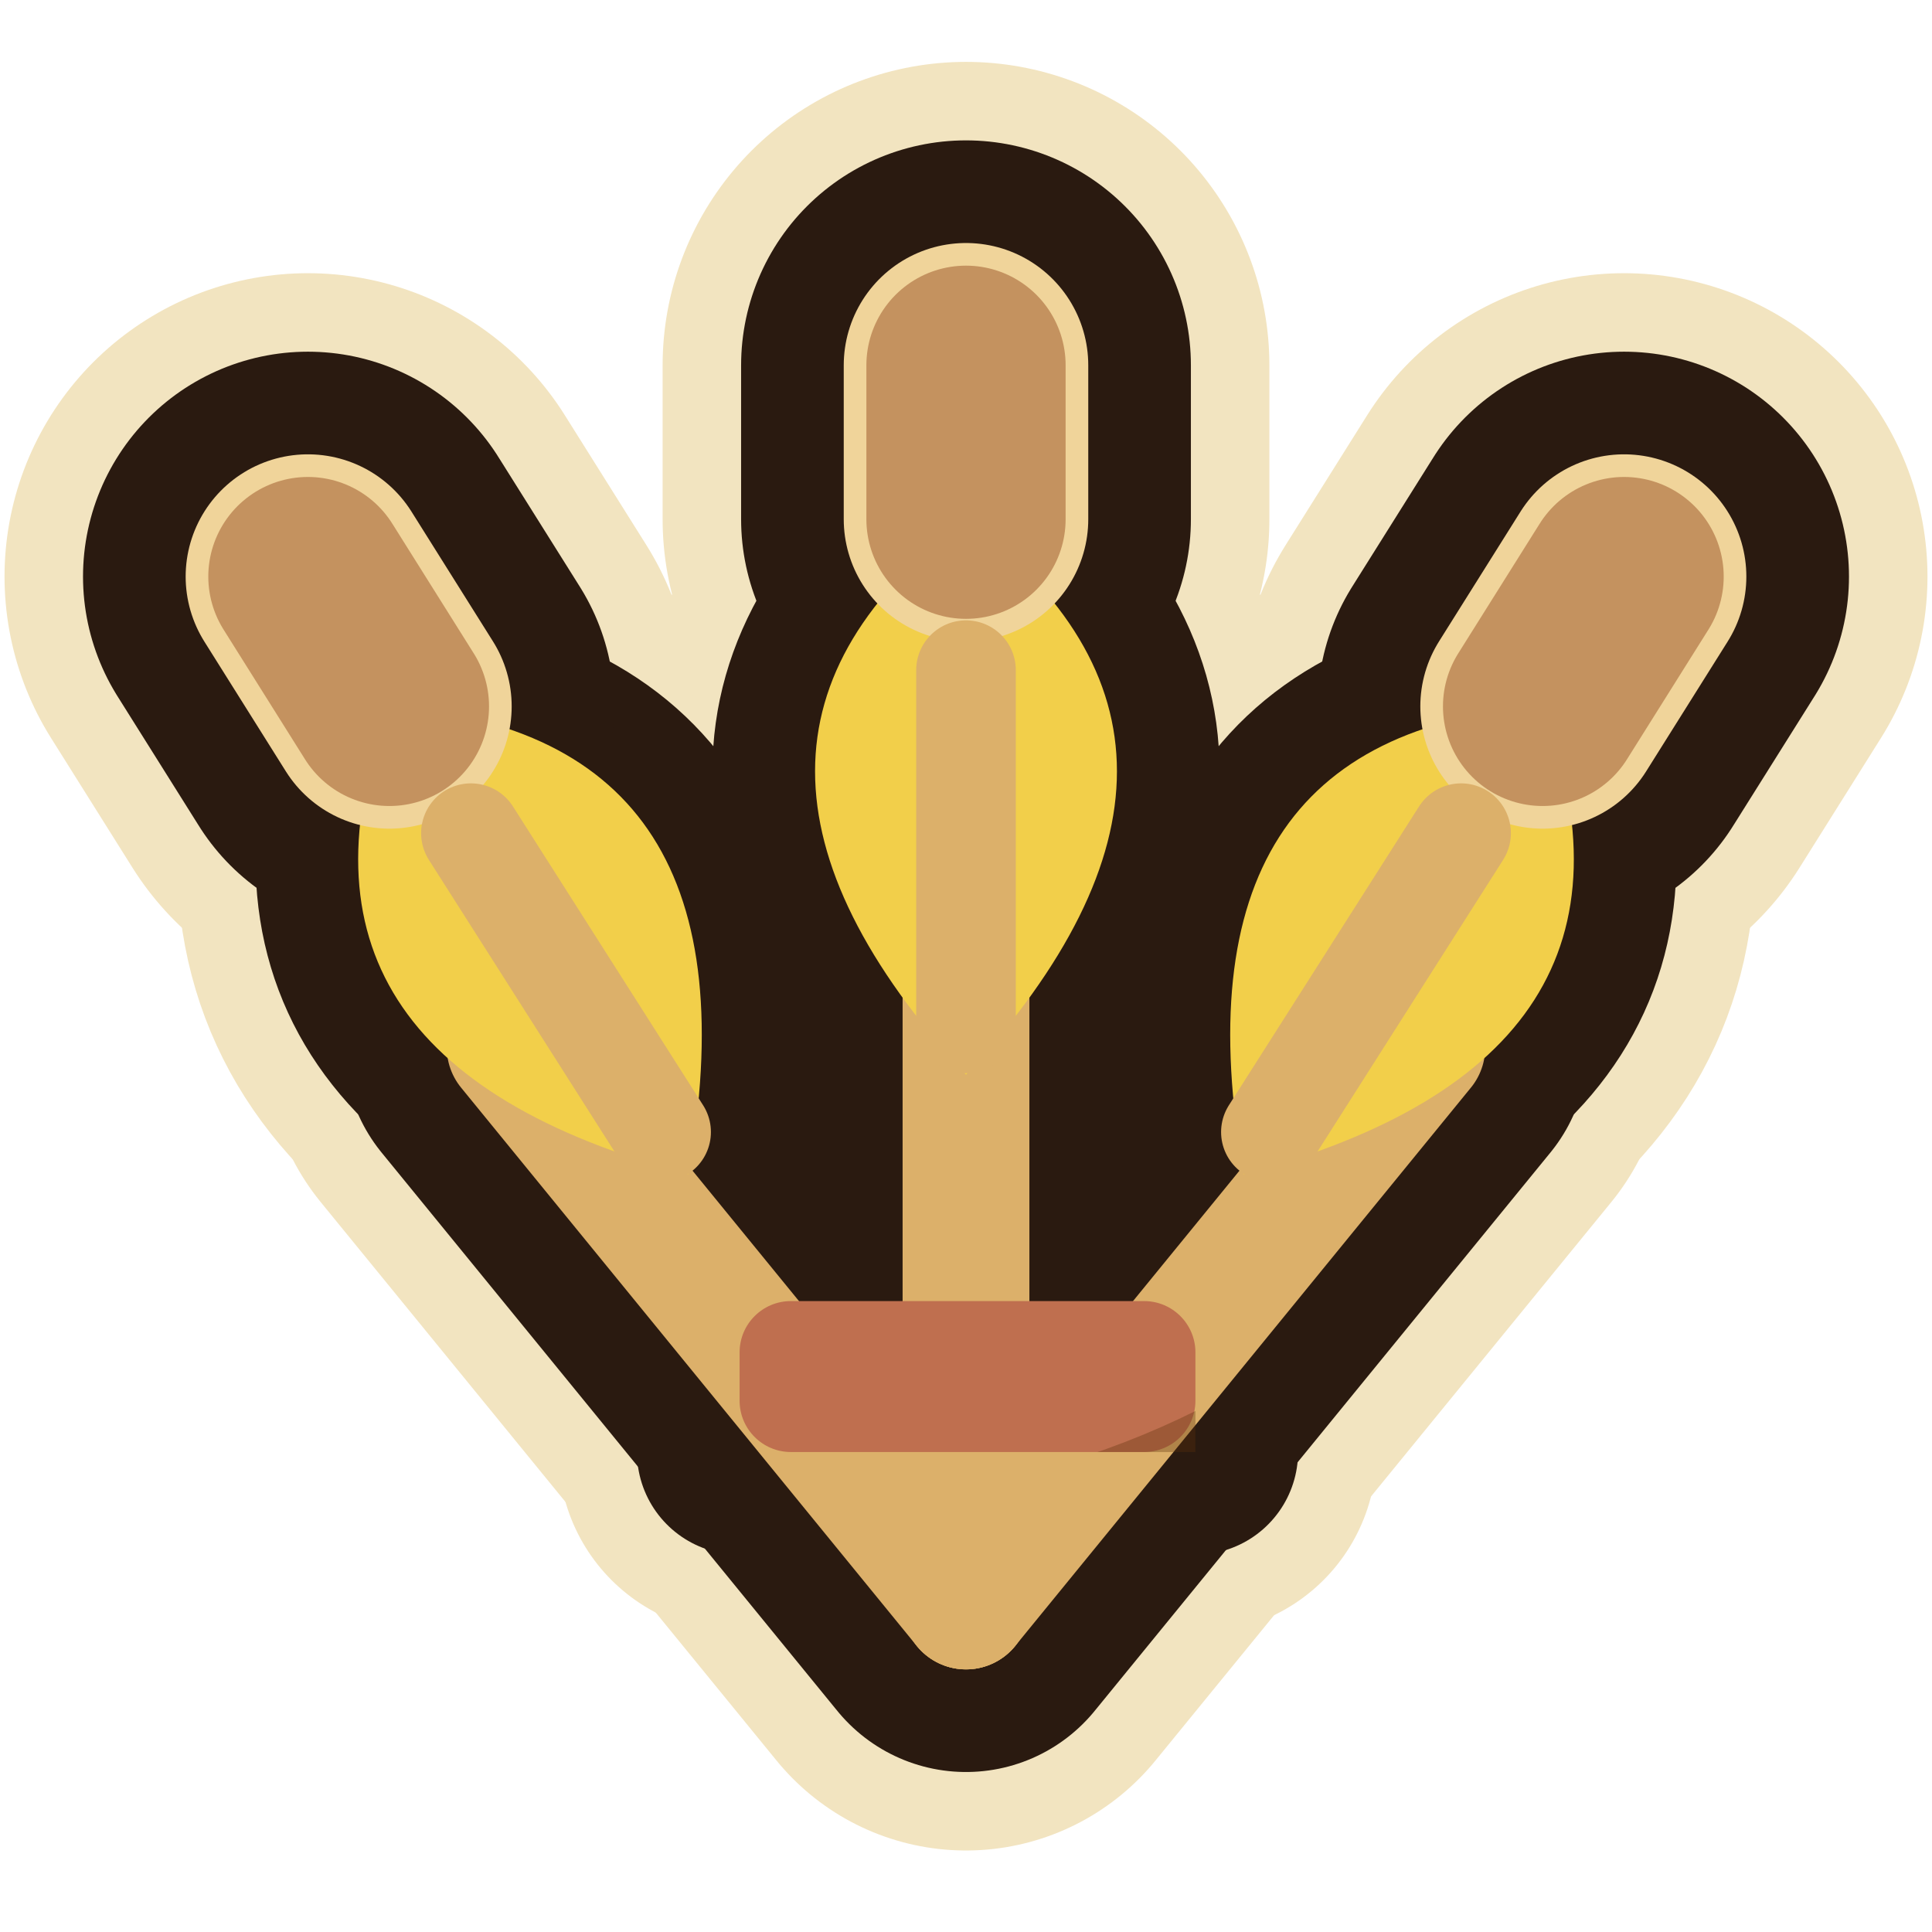
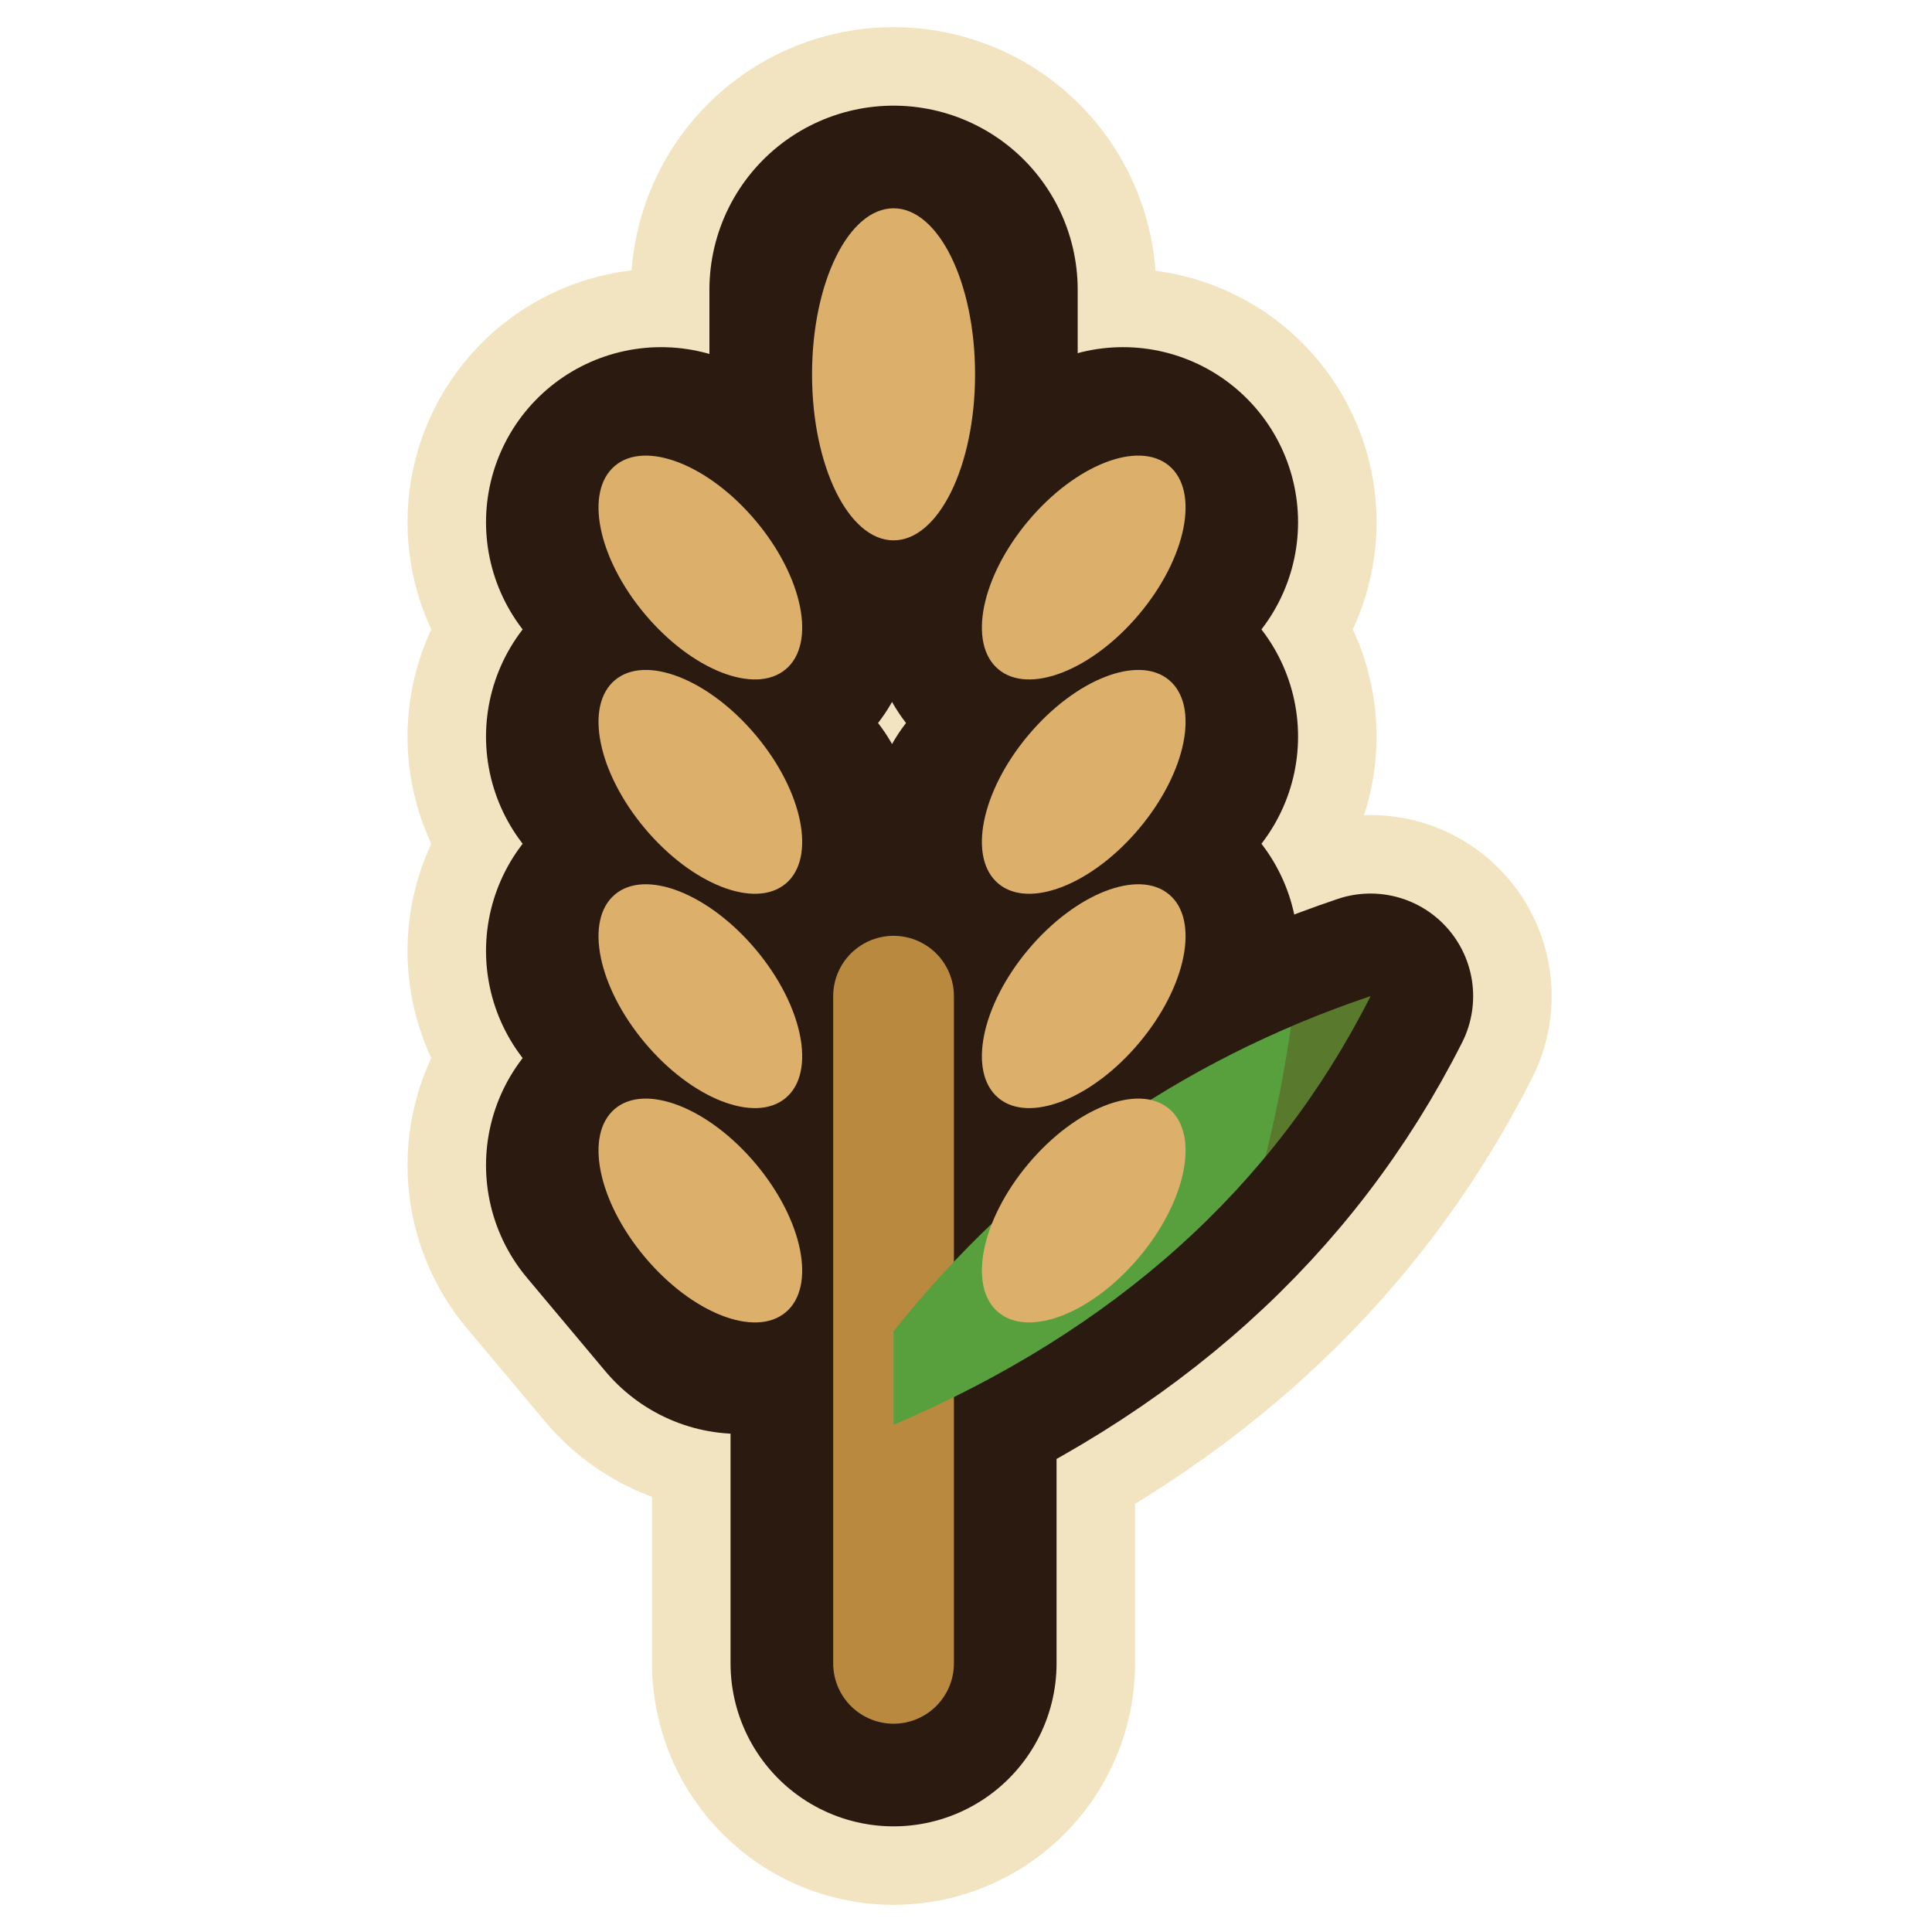
- <svg xmlns="http://www.w3.org/2000/svg" viewBox="0 0 64 64" role="img" aria-label="wheat">
+ <svg xmlns="http://www.w3.org/2000/svg" viewBox="0 0 64 64" role="img" aria-label="grain">
  <g fill="#f2e4c0" stroke="#f2e4c0" stroke-linejoin="round" stroke-linecap="round">
-     <path fill="none" stroke-width="16.2" d="M32 53.2L16.9 34.7M32 53.2L47.1 34.7M32 53.2L32 29.7" />
-     <path stroke-width="12" d="M22.8 38.9Q8.5 35.1 12.9 23.4Q25.4 24.3 22.8 38.9ZM41.2 38.9Q38.6 24.3 51.1 23.4Q55.5 35.1 41.2 38.9ZM32 35.6Q22 24.7 32 17.2Q42 24.7 32 35.6ZM24.5 43.1h15.1v5h-15.1z" />
-     <path fill="none" stroke-width="20.1" d="M12.9 23.4L10.2 19.1M51.1 23.4L53.8 19.1M32 17.2L32 12.1" />
-     <path fill="none" stroke-width="15.3" d="M21.9 37.5L15.6 27.6M42.1 37.5L48.4 27.6M32 33.9L32 22.2" />
+     <path d="M29.6 55.1L29.6 33" fill="none" stroke-width="16" />
+     <path d="M29.6 47.2Q40.6 42.5 45.4 33Q35.9 36.2 29.6 44.1Z" stroke-width="12" />
+     <path stroke-width="16.8" d="M21.9 17.3l2.6 3.1M37.2 17.3l-2.6 3.1M21.9 24.4l2.6 3.1M37.2 24.4l-2.6 3.1M21.9 31.5l2.6 3.1M37.2 31.5l-2.6 3.1M21.9 38.6l2.6 3.1M37.2 38.6l-2.6 3.1" />
+     <path d="M29.6 9.6l0 5.6" stroke-width="17.4" />
  </g>
  <g fill="#2a1a10" stroke="#2a1a10" stroke-linejoin="round" stroke-linecap="round">
-     <path fill="none" stroke-width="11" d="M32 53.2L16.9 34.7M32 53.2L47.1 34.7M32 53.2L32 29.7" />
-     <path stroke-width="6.8" d="M22.8 38.9Q8.5 35.1 12.9 23.4Q25.4 24.3 22.8 38.9ZM41.2 38.9Q38.6 24.3 51.1 23.4Q55.5 35.1 41.2 38.9ZM32 35.6Q22 24.7 32 17.2Q42 24.7 32 35.6ZM24.5 43.1h15.1v5h-15.1z" />
-     <path fill="none" stroke-width="14.9" d="M12.9 23.4L10.2 19.1M51.1 23.4L53.8 19.1M32 17.2L32 12.1" />
-     <path fill="none" stroke-width="10.1" d="M21.9 37.5L15.6 27.6M42.1 37.5L48.4 27.6M32 33.9L32 22.2" />
+     <path d="M29.6 55.1L29.6 33" fill="none" stroke-width="10.8" />
+     <path d="M29.6 47.2Q40.6 42.5 45.4 33Q35.9 36.2 29.6 44.1Z" stroke-width="6.8" />
+     <path stroke-width="11.6" d="M21.9 17.3l2.6 3.1M37.2 17.3l-2.6 3.1M21.9 24.4l2.6 3.1M37.2 24.4l-2.6 3.1M21.9 31.5l2.6 3.1M37.2 31.5l-2.6 3.1M21.9 38.6l2.6 3.1M37.2 38.6l-2.6 3.1" />
+     <path d="M29.6 9.6l0 5.6" stroke-width="12.2" />
  </g>
-   <path d="M32 53.2L16.9 34.7" fill="none" stroke="#dcb06a" stroke-width="4.2" stroke-linecap="round" stroke-linejoin="round" />
-   <path d="M22.8 38.9Q8.5 35.1 12.9 23.4Q25.4 24.3 22.8 38.9Z" fill="#f2cf4a" />
-   <path d="M12.9 23.4L10.2 19.1" fill="none" stroke="#f0d49a" stroke-width="8.1" stroke-linecap="round" stroke-linejoin="round" />
-   <path d="M12.9 23.4L10.2 19.1" fill="none" stroke="#c4925f" stroke-width="6.6" stroke-linecap="round" stroke-linejoin="round" />
-   <path d="M21.9 37.5L15.6 27.6" fill="none" stroke="#dcb06a" stroke-width="3.3" stroke-linecap="round" stroke-linejoin="round" />
-   <path d="M32 53.2L47.1 34.7" fill="none" stroke="#dcb06a" stroke-width="4.2" stroke-linecap="round" stroke-linejoin="round" />
-   <path d="M41.2 38.9Q38.6 24.3 51.1 23.4Q55.5 35.1 41.2 38.9Z" fill="#f2cf4a" />
-   <path d="M51.1 23.4L53.8 19.1" fill="none" stroke="#f0d49a" stroke-width="8.1" stroke-linecap="round" stroke-linejoin="round" />
-   <path d="M51.1 23.4L53.8 19.1" fill="none" stroke="#c4925f" stroke-width="6.6" stroke-linecap="round" stroke-linejoin="round" />
-   <path d="M42.1 37.5L48.4 27.6" fill="none" stroke="#dcb06a" stroke-width="3.3" stroke-linecap="round" stroke-linejoin="round" />
-   <path d="M32 53.2L32 29.7" fill="none" stroke="#dcb06a" stroke-width="4.2" stroke-linecap="round" stroke-linejoin="round" />
-   <path d="M32 35.6Q22 24.7 32 17.2Q42 24.7 32 35.6Z" fill="#f2cf4a" />
-   <path d="M32 17.2L32 12.1" fill="none" stroke="#f0d49a" stroke-width="8.1" stroke-linecap="round" stroke-linejoin="round" />
-   <path d="M32 17.2L32 12.1" fill="none" stroke="#c4925f" stroke-width="6.6" stroke-linecap="round" stroke-linejoin="round" />
-   <path d="M32 33.9L32 22.2" fill="none" stroke="#dcb06a" stroke-width="3.3" stroke-linecap="round" stroke-linejoin="round" />
-   <rect x="24.5" y="43.1" width="15.1" height="5" fill="#bf6f4f" rx="1.7" />
+   <path d="M29.6 55.1L29.6 33" fill="none" stroke="#b8893f" stroke-width="4" stroke-linecap="round" stroke-linejoin="round" />
+   <path d="M29.6 47.2Q40.6 42.5 45.4 33Q35.9 36.2 29.6 44.1Z" fill="#58a03e" />
+   <ellipse cx="23.2" cy="18.8" rx="2.4" ry="4.4" fill="#dcb06a" transform="rotate(-40 23.2 18.8)" />
+   <ellipse cx="35.9" cy="18.8" rx="2.4" ry="4.4" fill="#dcb06a" transform="rotate(40 35.9 18.8)" />
+   <ellipse cx="23.2" cy="25.9" rx="2.4" ry="4.4" fill="#dcb06a" transform="rotate(-40 23.2 25.9)" />
+   <ellipse cx="35.9" cy="25.9" rx="2.4" ry="4.4" fill="#dcb06a" transform="rotate(40 35.9 25.9)" />
+   <ellipse cx="23.2" cy="33" rx="2.4" ry="4.4" fill="#dcb06a" transform="rotate(-40 23.2 33)" />
+   <ellipse cx="35.9" cy="33" rx="2.4" ry="4.4" fill="#dcb06a" transform="rotate(40 35.9 33)" />
+   <ellipse cx="23.2" cy="40.1" rx="2.4" ry="4.4" fill="#dcb06a" transform="rotate(-40 23.2 40.1)" />
+   <ellipse cx="35.9" cy="40.1" rx="2.4" ry="4.4" fill="#dcb06a" transform="rotate(40 35.9 40.1)" />
+   <ellipse cx="29.6" cy="12.4" rx="2.7" ry="5.5" fill="#dcb06a" />
  <defs>
    <clipPath id="hl-ico-grain">
-       <path d="M22.8 38.9Q8.5 35.1 12.9 23.4Q25.4 24.3 22.8 38.9ZM41.2 38.9Q38.6 24.3 51.1 23.4Q55.5 35.1 41.2 38.9ZM32 35.6Q22 24.7 32 17.2Q42 24.7 32 35.6ZM24.5 43.1h15.1v5h-15.1z" />
+       <path d="M29.6 44.1Q35.9 36.2 45.4 33Q40.6 42.5 29.6 47.2zM26.9 12.4a2.7 5.5 0 1 1 5.4 0a2.7 5.5 0 1 1-5.4 0z" />
+       <ellipse cx="23.2" cy="18.8" rx="2.4" ry="4.4" transform="rotate(-40 23.2 18.8)" />
+       <ellipse cx="35.9" cy="18.8" rx="2.4" ry="4.4" transform="rotate(40 35.9 18.8)" />
+       <ellipse cx="23.2" cy="25.9" rx="2.4" ry="4.4" transform="rotate(-40 23.2 25.9)" />
+       <ellipse cx="35.9" cy="25.9" rx="2.4" ry="4.4" transform="rotate(40 35.9 25.9)" />
+       <ellipse cx="23.2" cy="33" rx="2.4" ry="4.4" transform="rotate(-40 23.2 33)" />
+       <ellipse cx="35.9" cy="33" rx="2.4" ry="4.4" transform="rotate(40 35.9 33)" />
+       <ellipse cx="23.2" cy="40.1" rx="2.4" ry="4.4" transform="rotate(-40 23.2 40.1)" />
+       <ellipse cx="35.9" cy="40.1" rx="2.4" ry="4.4" transform="rotate(40 35.9 40.1)" />
    </clipPath>
  </defs>
-   <path d="M2.1 4.1h59.7v55.2h-59.7zM-.1 25.1a26.9 24.6 0 1 0 53.8 0a26.9 24.6 0 1 0-53.8 0z" fill="#5a3008" opacity=".34" fill-rule="evenodd" clip-path="url(#hl-ico-grain)" />
+   <path d="M14.5 2.9h34.9v58.2h-34.9zM15.3 25a14 26.1 0 1 0 27.9 0a14 26.1 0 1 0-27.9 0z" fill="#5a3008" opacity=".34" fill-rule="evenodd" clip-path="url(#hl-ico-grain)" />
</svg>
